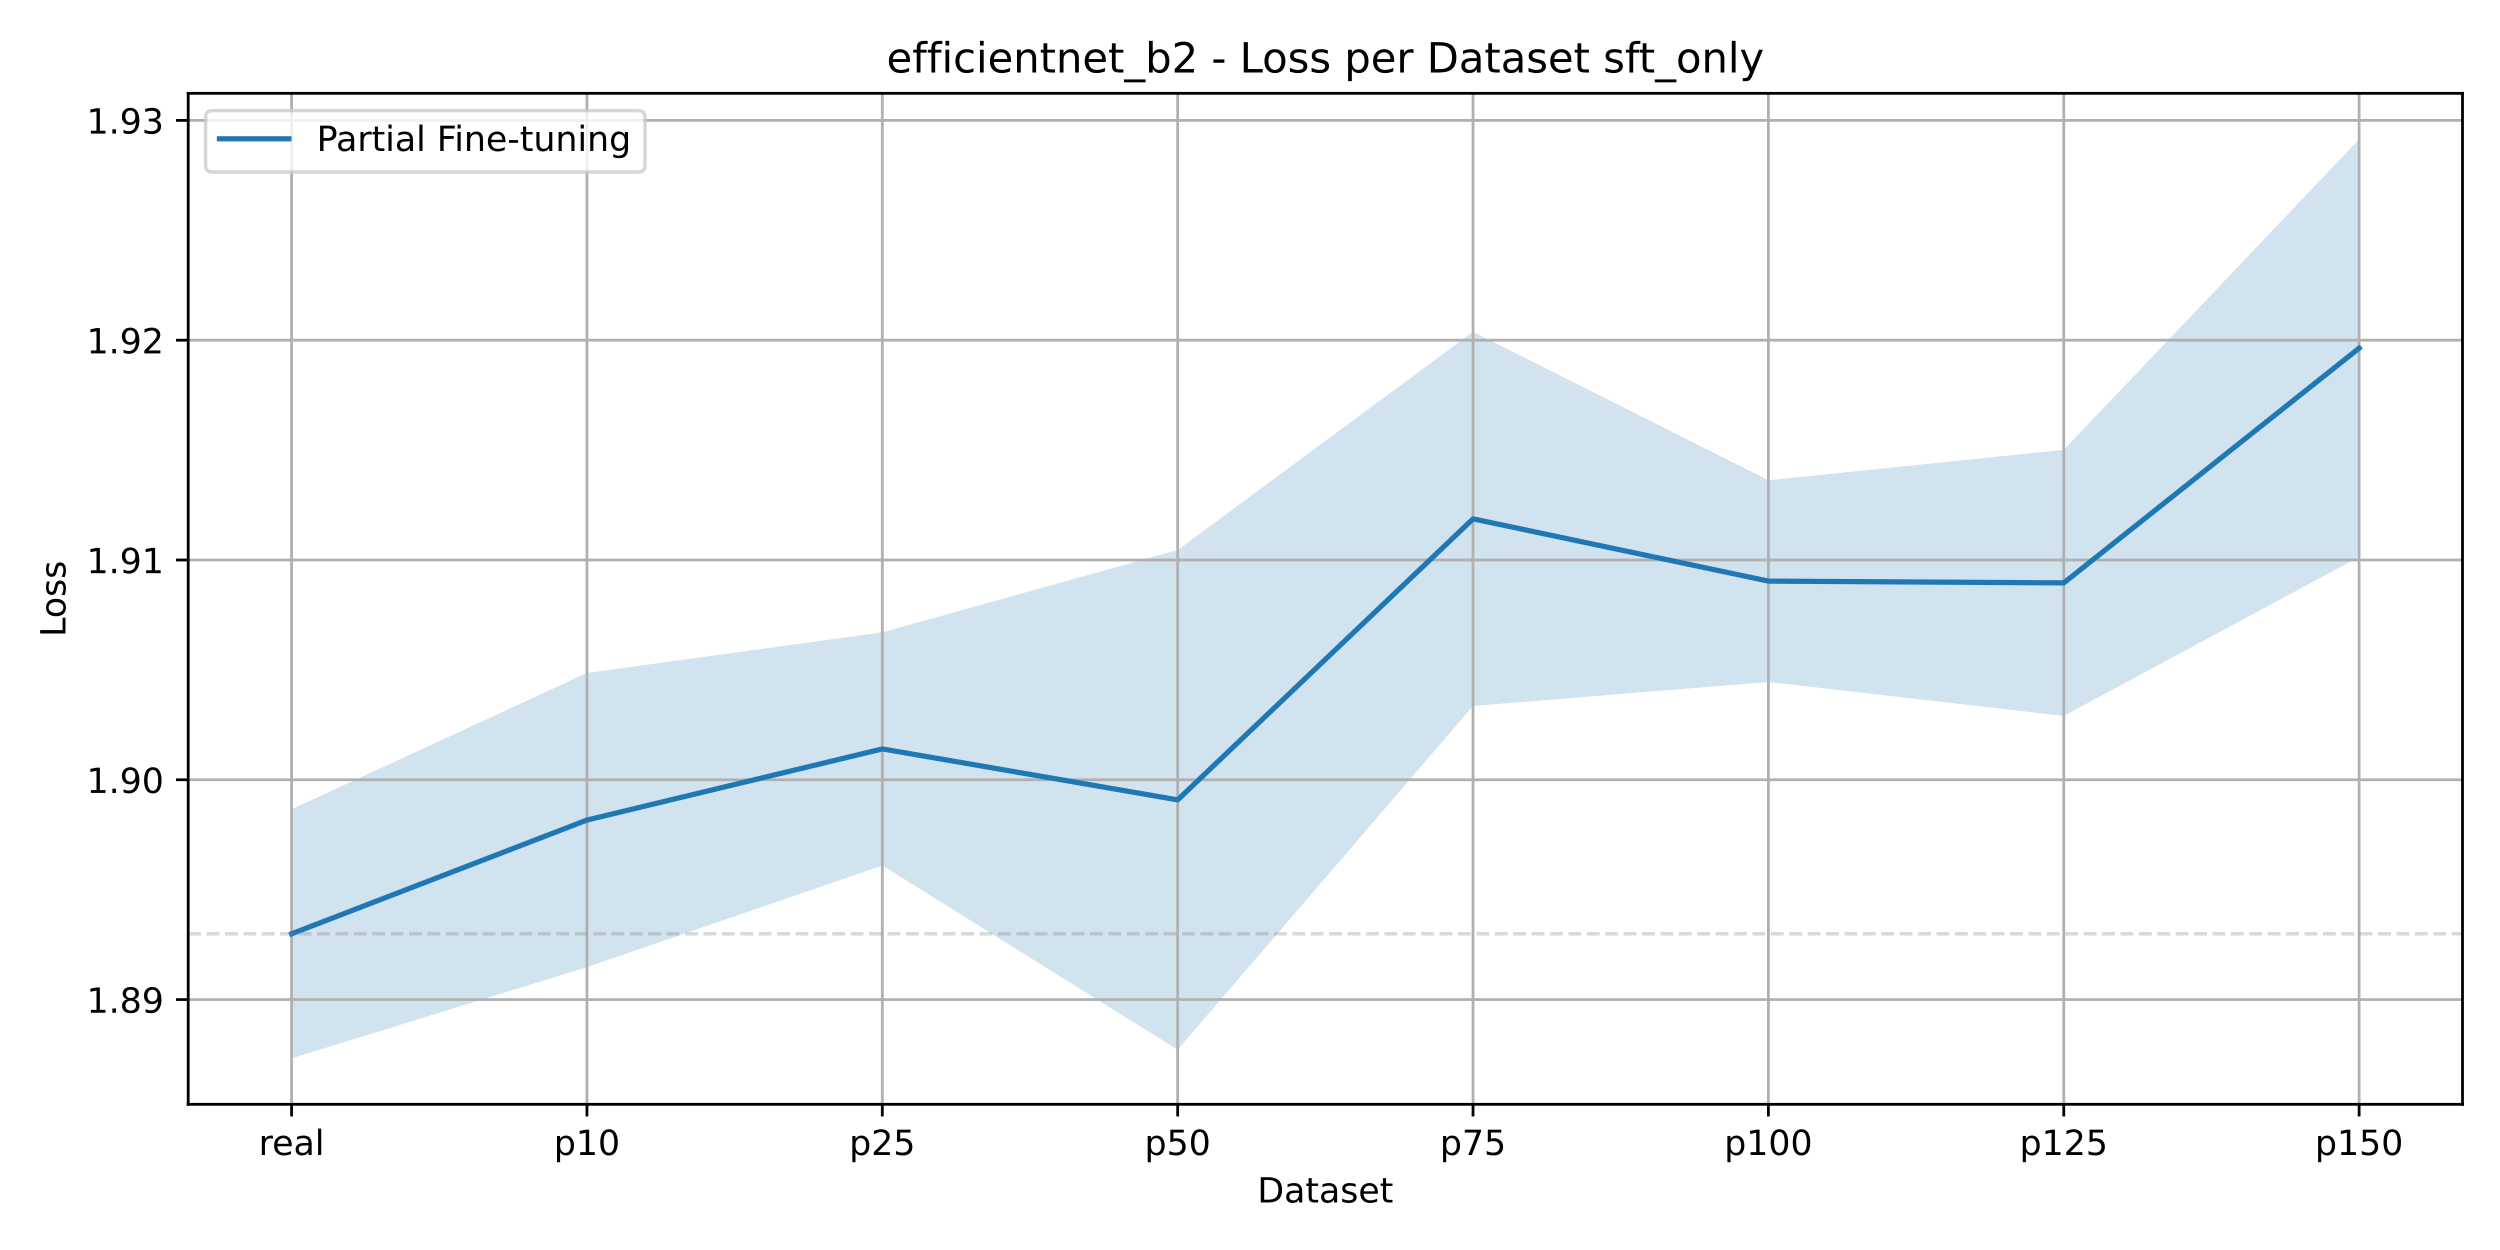
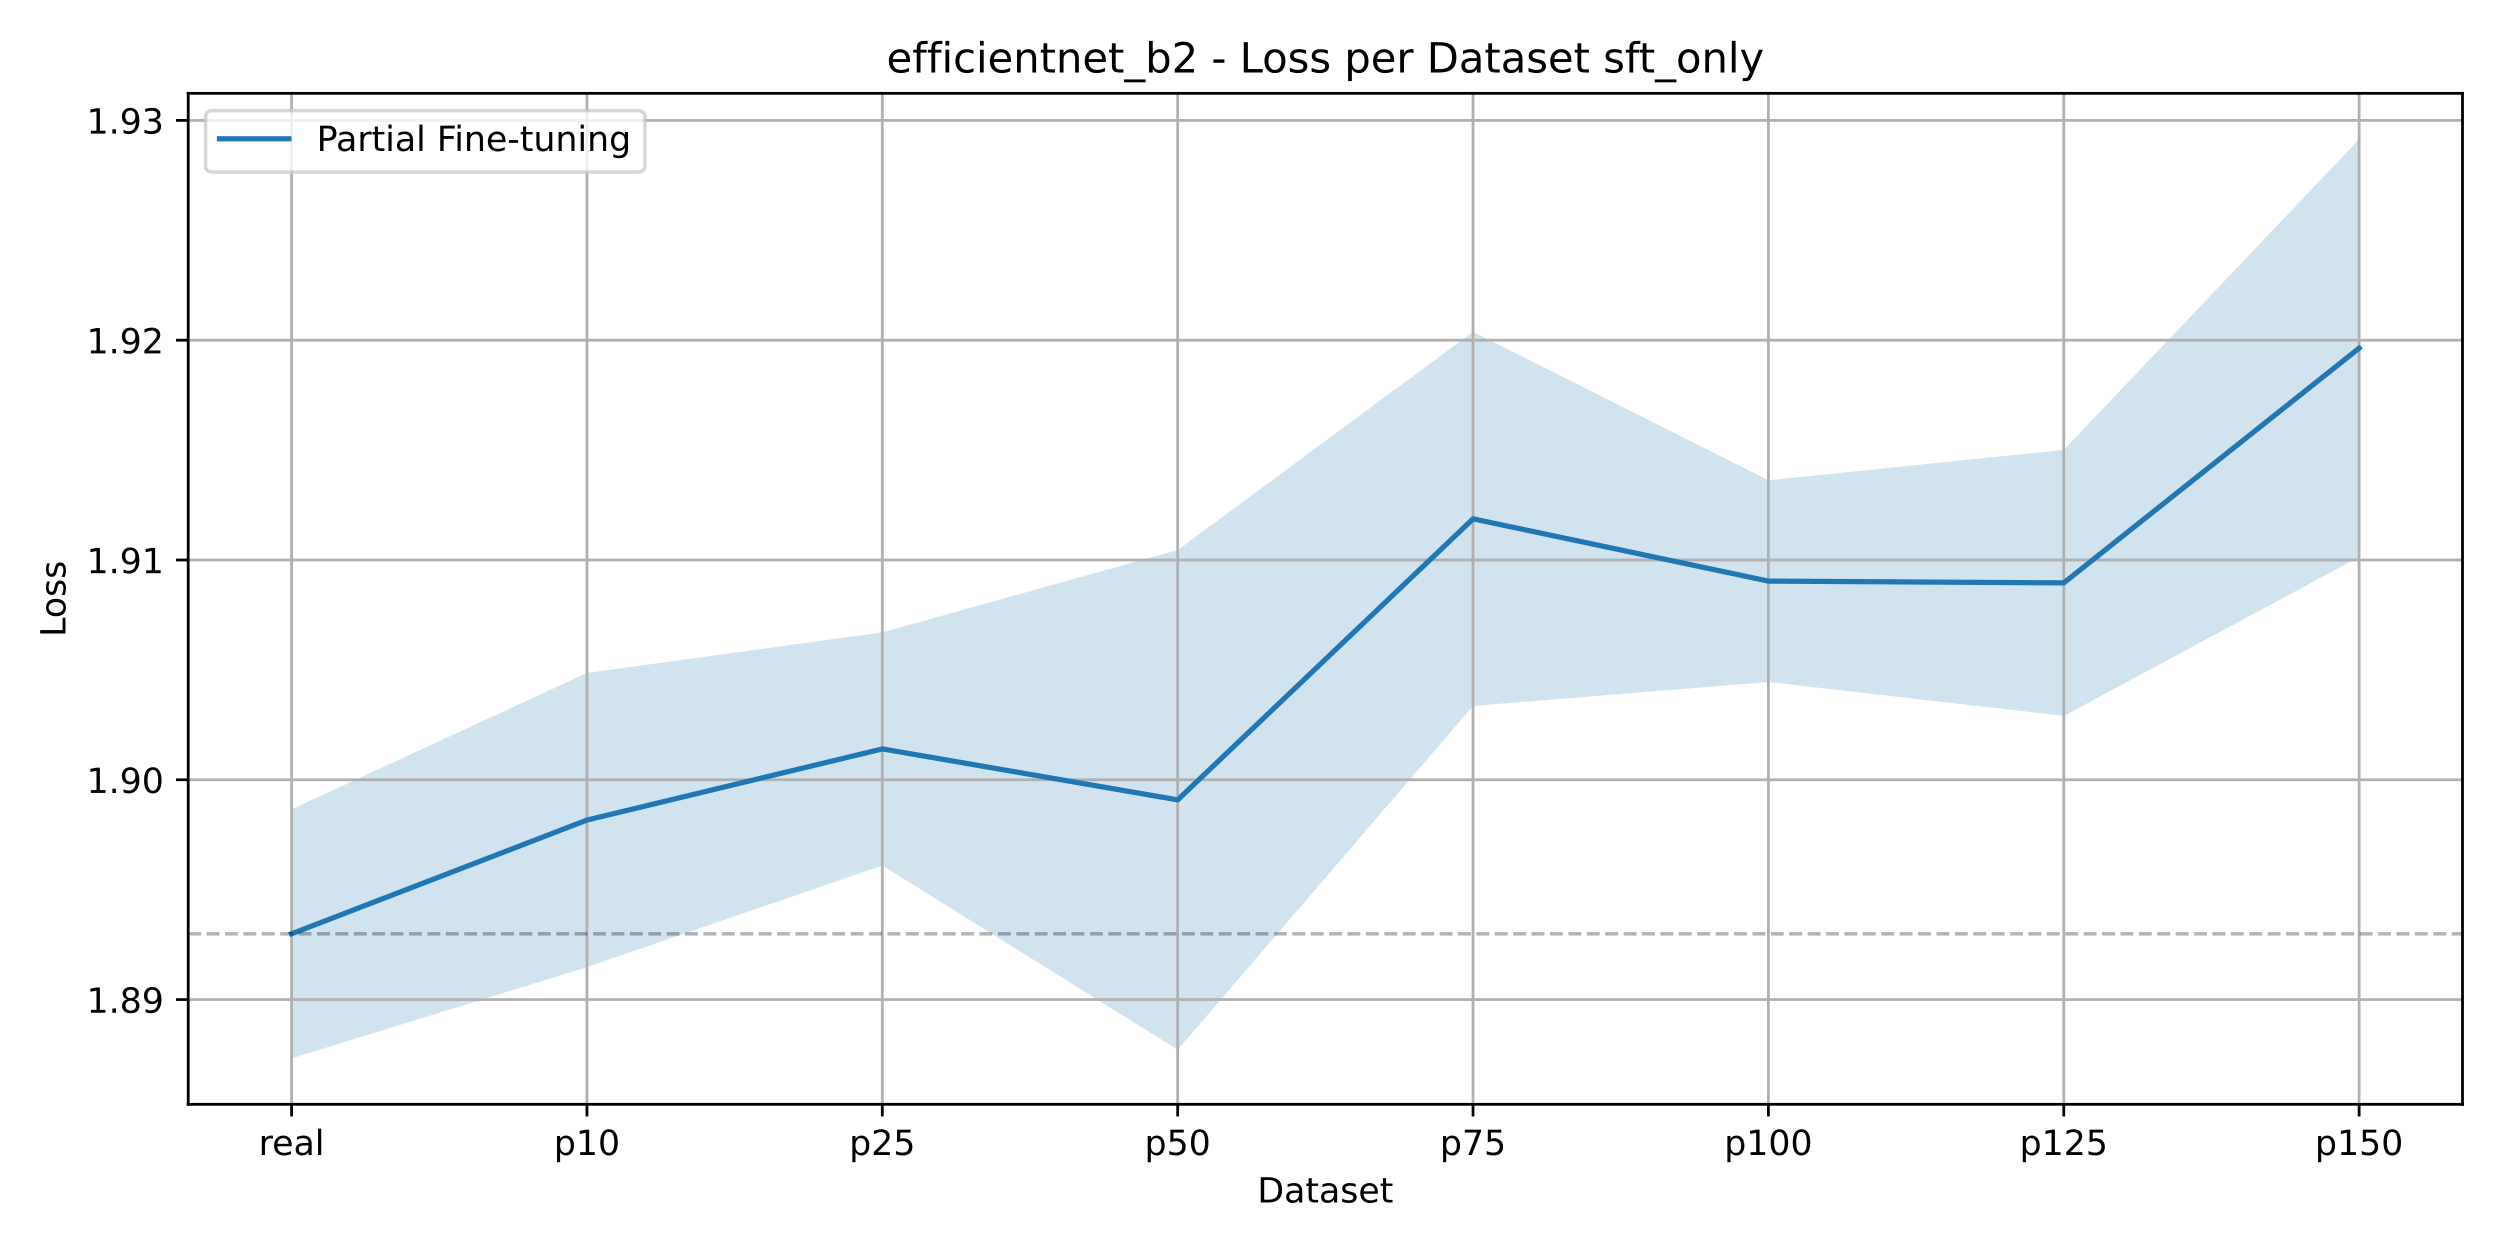
<svg xmlns="http://www.w3.org/2000/svg" xmlns:xlink="http://www.w3.org/1999/xlink" width="720pt" height="360pt" viewBox="0 0 720 360" version="1.1">
  <defs>
    <style type="text/css">*{stroke-linejoin: round; stroke-linecap: butt}</style>
  </defs>
  <g id="figure_1">
    <g id="patch_1">
      <path d="M 0 360  L 720 360  L 720 0  L 0 0  z " style="fill: #ffffff" />
    </g>
    <g id="axes_1">
      <g id="patch_2">
        <path d="M 54.2 318.04  L 709.2 318.04  L 709.2 26.88  L 54.2 26.88  z " style="fill: #ffffff" />
      </g>
      <g id="FillBetweenPolyCollection_1">
-         <path d="M 83.973 233.054  L 83.973 304.805  L 169.038 278.538  L 254.103 249.266  L 339.168 302.335  L 424.232 203.314  L 509.297 196.412  L 594.362 206.192  L 679.427 160.419  L 679.427 40.115  L 679.427 40.115  L 594.362 129.557  L 509.297 138.308  L 424.232 95.557  L 339.168 158.394  L 254.103 182.11  L 169.038 193.804  L 83.973 233.054  z " clip-path="url(#p0d54474fcb)" style="fill: #1f77b4; fill-opacity: 0.2" />
+         <path d="M 83.973 233.054  L 83.973 304.805  L 169.038 278.538  L 254.103 249.266  L 339.168 302.335  L 424.232 203.314  L 509.297 196.412  L 594.362 206.192  L 679.427 160.419  L 679.427 40.115  L 679.427 40.115  L 594.362 129.557  L 509.297 138.308  L 424.232 95.557  L 339.168 158.394  L 254.103 182.11  L 169.038 193.804  L 83.973 233.054  z " clip-path="url(#p2ba1352c79)" style="fill: #1f77b4; fill-opacity: 0.2" />
      </g>
      <g id="matplotlib.axis_1">
        <g id="xtick_1">
          <g id="line2d_1">
-             <path d="M 83.973 318.04  L 83.973 26.88  " clip-path="url(#p0d54474fcb)" style="fill: none; stroke: #b0b0b0; stroke-width: 0.8; stroke-linecap: square" />
+             <path d="M 83.973 318.04  L 83.973 26.88  " clip-path="url(#p2ba1352c79)" style="fill: none; stroke: #b0b0b0; stroke-width: 0.8; stroke-linecap: square" />
          </g>
          <g id="line2d_2">
            <defs>
-               <path id="m29ea67a7c9" d="M 0 0  L 0 3.5  " style="stroke: #000000; stroke-width: 0.8" />
+               <path id="m87d60ea9a9" d="M 0 0  L 0 3.5  " style="stroke: #000000; stroke-width: 0.8" />
            </defs>
            <g>
-               <use xlink:href="#m29ea67a7c9" x="83.973" y="318.04" style="stroke: #000000; stroke-width: 0.8" />
+               <use xlink:href="#m87d60ea9a9" x="83.973" y="318.04" style="stroke: #000000; stroke-width: 0.8" />
            </g>
          </g>
          <g id="text_1">
            <g transform="translate(74.50007 332.6384) scale(0.1 -0.1)">
              <defs>
                <path id="DejaVuSans-72" d="M 2631 2963  Q 2534 3019 2420 3045  Q 2306 3072 2169 3072  Q 1681 3072 1420 2755  Q 1159 2438 1159 1844  L 1159 0  L 581 0  L 581 3500  L 1159 3500  L 1159 2956  Q 1341 3275 1631 3429  Q 1922 3584 2338 3584  Q 2397 3584 2469 3576  Q 2541 3569 2628 3553  L 2631 2963  z " transform="scale(0.015625)" />
                <path id="DejaVuSans-65" d="M 3597 1894  L 3597 1613  L 953 1613  Q 991 1019 1311 708  Q 1631 397 2203 397  Q 2534 397 2845 478  Q 3156 559 3463 722  L 3463 178  Q 3153 47 2828 -22  Q 2503 -91 2169 -91  Q 1331 -91 842 396  Q 353 884 353 1716  Q 353 2575 817 3079  Q 1281 3584 2069 3584  Q 2775 3584 3186 3129  Q 3597 2675 3597 1894  z M 3022 2063  Q 3016 2534 2758 2815  Q 2500 3097 2075 3097  Q 1594 3097 1305 2825  Q 1016 2553 972 2059  L 3022 2063  z " transform="scale(0.015625)" />
                <path id="DejaVuSans-61" d="M 2194 1759  Q 1497 1759 1228 1600  Q 959 1441 959 1056  Q 959 750 1161 570  Q 1363 391 1709 391  Q 2188 391 2477 730  Q 2766 1069 2766 1631  L 2766 1759  L 2194 1759  z M 3341 1997  L 3341 0  L 2766 0  L 2766 531  Q 2569 213 2275 61  Q 1981 -91 1556 -91  Q 1019 -91 701 211  Q 384 513 384 1019  Q 384 1609 779 1909  Q 1175 2209 1959 2209  L 2766 2209  L 2766 2266  Q 2766 2663 2505 2880  Q 2244 3097 1772 3097  Q 1472 3097 1187 3025  Q 903 2953 641 2809  L 641 3341  Q 956 3463 1253 3523  Q 1550 3584 1831 3584  Q 2591 3584 2966 3190  Q 3341 2797 3341 1997  z " transform="scale(0.015625)" />
                <path id="DejaVuSans-6c" d="M 603 4863  L 1178 4863  L 1178 0  L 603 0  L 603 4863  z " transform="scale(0.015625)" />
              </defs>
              <use xlink:href="#DejaVuSans-72" />
              <use xlink:href="#DejaVuSans-65" transform="translate(38.86328 0)" />
              <use xlink:href="#DejaVuSans-61" transform="translate(100.3867 0)" />
              <use xlink:href="#DejaVuSans-6c" transform="translate(161.666 0)" />
            </g>
          </g>
        </g>
        <g id="xtick_2">
          <g id="line2d_3">
-             <path d="M 169.038 318.04  L 169.038 26.88  " clip-path="url(#p0d54474fcb)" style="fill: none; stroke: #b0b0b0; stroke-width: 0.8; stroke-linecap: square" />
+             <path d="M 169.038 318.04  L 169.038 26.88  " clip-path="url(#p2ba1352c79)" style="fill: none; stroke: #b0b0b0; stroke-width: 0.8; stroke-linecap: square" />
          </g>
          <g id="line2d_4">
            <g>
-               <use xlink:href="#m29ea67a7c9" x="169.038" y="318.04" style="stroke: #000000; stroke-width: 0.8" />
+               <use xlink:href="#m87d60ea9a9" x="169.038" y="318.04" style="stroke: #000000; stroke-width: 0.8" />
            </g>
          </g>
          <g id="text_2">
            <g transform="translate(159.5009 332.6384) scale(0.1 -0.1)">
              <defs>
                <path id="DejaVuSans-70" d="M 1159 525  L 1159 -1331  L 581 -1331  L 581 3500  L 1159 3500  L 1159 2969  Q 1341 3281 1617 3432  Q 1894 3584 2278 3584  Q 2916 3584 3314 3078  Q 3713 2572 3713 1747  Q 3713 922 3314 415  Q 2916 -91 2278 -91  Q 1894 -91 1617 61  Q 1341 213 1159 525  z M 3116 1747  Q 3116 2381 2855 2742  Q 2594 3103 2138 3103  Q 1681 3103 1420 2742  Q 1159 2381 1159 1747  Q 1159 1113 1420 752  Q 1681 391 2138 391  Q 2594 391 2855 752  Q 3116 1113 3116 1747  z " transform="scale(0.015625)" />
                <path id="DejaVuSans-31" d="M 794 531  L 1825 531  L 1825 4091  L 703 3866  L 703 4441  L 1819 4666  L 2450 4666  L 2450 531  L 3481 531  L 3481 0  L 794 0  L 794 531  z " transform="scale(0.015625)" />
                <path id="DejaVuSans-30" d="M 2034 4250  Q 1547 4250 1301 3770  Q 1056 3291 1056 2328  Q 1056 1369 1301 889  Q 1547 409 2034 409  Q 2525 409 2770 889  Q 3016 1369 3016 2328  Q 3016 3291 2770 3770  Q 2525 4250 2034 4250  z M 2034 4750  Q 2819 4750 3233 4129  Q 3647 3509 3647 2328  Q 3647 1150 3233 529  Q 2819 -91 2034 -91  Q 1250 -91 836 529  Q 422 1150 422 2328  Q 422 3509 836 4129  Q 1250 4750 2034 4750  z " transform="scale(0.015625)" />
              </defs>
              <use xlink:href="#DejaVuSans-70" />
              <use xlink:href="#DejaVuSans-31" transform="translate(63.47656 0)" />
              <use xlink:href="#DejaVuSans-30" transform="translate(127.0996 0)" />
            </g>
          </g>
        </g>
        <g id="xtick_3">
          <g id="line2d_5">
-             <path d="M 254.103 318.04  L 254.103 26.88  " clip-path="url(#p0d54474fcb)" style="fill: none; stroke: #b0b0b0; stroke-width: 0.8; stroke-linecap: square" />
+             <path d="M 254.103 318.04  L 254.103 26.88  " clip-path="url(#p2ba1352c79)" style="fill: none; stroke: #b0b0b0; stroke-width: 0.8; stroke-linecap: square" />
          </g>
          <g id="line2d_6">
            <g>
-               <use xlink:href="#m29ea67a7c9" x="254.103" y="318.04" style="stroke: #000000; stroke-width: 0.8" />
+               <use xlink:href="#m87d60ea9a9" x="254.103" y="318.04" style="stroke: #000000; stroke-width: 0.8" />
            </g>
          </g>
          <g id="text_3">
            <g transform="translate(244.5659 332.6384) scale(0.1 -0.1)">
              <defs>
                <path id="DejaVuSans-32" d="M 1228 531  L 3431 531  L 3431 0  L 469 0  L 469 531  Q 828 903 1448 1529  Q 2069 2156 2228 2338  Q 2531 2678 2651 2914  Q 2772 3150 2772 3378  Q 2772 3750 2511 3984  Q 2250 4219 1831 4219  Q 1534 4219 1204 4116  Q 875 4013 500 3803  L 500 4441  Q 881 4594 1212 4672  Q 1544 4750 1819 4750  Q 2544 4750 2975 4387  Q 3406 4025 3406 3419  Q 3406 3131 3298 2873  Q 3191 2616 2906 2266  Q 2828 2175 2409 1742  Q 1991 1309 1228 531  z " transform="scale(0.015625)" />
                <path id="DejaVuSans-35" d="M 691 4666  L 3169 4666  L 3169 4134  L 1269 4134  L 1269 2991  Q 1406 3038 1543 3061  Q 1681 3084 1819 3084  Q 2600 3084 3056 2656  Q 3513 2228 3513 1497  Q 3513 744 3044 326  Q 2575 -91 1722 -91  Q 1428 -91 1123 -41  Q 819 9 494 109  L 494 744  Q 775 591 1075 516  Q 1375 441 1709 441  Q 2250 441 2565 725  Q 2881 1009 2881 1497  Q 2881 1984 2565 2268  Q 2250 2553 1709 2553  Q 1456 2553 1204 2497  Q 953 2441 691 2322  L 691 4666  z " transform="scale(0.015625)" />
              </defs>
              <use xlink:href="#DejaVuSans-70" />
              <use xlink:href="#DejaVuSans-32" transform="translate(63.47656 0)" />
              <use xlink:href="#DejaVuSans-35" transform="translate(127.0996 0)" />
            </g>
          </g>
        </g>
        <g id="xtick_4">
          <g id="line2d_7">
-             <path d="M 339.168 318.04  L 339.168 26.88  " clip-path="url(#p0d54474fcb)" style="fill: none; stroke: #b0b0b0; stroke-width: 0.8; stroke-linecap: square" />
+             <path d="M 339.168 318.04  L 339.168 26.88  " clip-path="url(#p2ba1352c79)" style="fill: none; stroke: #b0b0b0; stroke-width: 0.8; stroke-linecap: square" />
          </g>
          <g id="line2d_8">
            <g>
-               <use xlink:href="#m29ea67a7c9" x="339.168" y="318.04" style="stroke: #000000; stroke-width: 0.8" />
+               <use xlink:href="#m87d60ea9a9" x="339.168" y="318.04" style="stroke: #000000; stroke-width: 0.8" />
            </g>
          </g>
          <g id="text_4">
            <g transform="translate(329.6308 332.6384) scale(0.1 -0.1)">
              <use xlink:href="#DejaVuSans-70" />
              <use xlink:href="#DejaVuSans-35" transform="translate(63.47656 0)" />
              <use xlink:href="#DejaVuSans-30" transform="translate(127.0996 0)" />
            </g>
          </g>
        </g>
        <g id="xtick_5">
          <g id="line2d_9">
-             <path d="M 424.232 318.04  L 424.232 26.88  " clip-path="url(#p0d54474fcb)" style="fill: none; stroke: #b0b0b0; stroke-width: 0.8; stroke-linecap: square" />
+             <path d="M 424.232 318.04  L 424.232 26.88  " clip-path="url(#p2ba1352c79)" style="fill: none; stroke: #b0b0b0; stroke-width: 0.8; stroke-linecap: square" />
          </g>
          <g id="line2d_10">
            <g>
-               <use xlink:href="#m29ea67a7c9" x="424.232" y="318.04" style="stroke: #000000; stroke-width: 0.8" />
+               <use xlink:href="#m87d60ea9a9" x="424.232" y="318.04" style="stroke: #000000; stroke-width: 0.8" />
            </g>
          </g>
          <g id="text_5">
            <g transform="translate(414.6957 332.6384) scale(0.1 -0.1)">
              <defs>
                <path id="DejaVuSans-37" d="M 525 4666  L 3525 4666  L 3525 4397  L 1831 0  L 1172 0  L 2766 4134  L 525 4134  L 525 4666  z " transform="scale(0.015625)" />
              </defs>
              <use xlink:href="#DejaVuSans-70" />
              <use xlink:href="#DejaVuSans-37" transform="translate(63.47656 0)" />
              <use xlink:href="#DejaVuSans-35" transform="translate(127.0996 0)" />
            </g>
          </g>
        </g>
        <g id="xtick_6">
          <g id="line2d_11">
-             <path d="M 509.297 318.04  L 509.297 26.88  " clip-path="url(#p0d54474fcb)" style="fill: none; stroke: #b0b0b0; stroke-width: 0.8; stroke-linecap: square" />
+             <path d="M 509.297 318.04  L 509.297 26.88  " clip-path="url(#p2ba1352c79)" style="fill: none; stroke: #b0b0b0; stroke-width: 0.8; stroke-linecap: square" />
          </g>
          <g id="line2d_12">
            <g>
-               <use xlink:href="#m29ea67a7c9" x="509.297" y="318.04" style="stroke: #000000; stroke-width: 0.8" />
+               <use xlink:href="#m87d60ea9a9" x="509.297" y="318.04" style="stroke: #000000; stroke-width: 0.8" />
            </g>
          </g>
          <g id="text_6">
            <g transform="translate(496.5794 332.6384) scale(0.1 -0.1)">
              <use xlink:href="#DejaVuSans-70" />
              <use xlink:href="#DejaVuSans-31" transform="translate(63.47656 0)" />
              <use xlink:href="#DejaVuSans-30" transform="translate(127.0996 0)" />
              <use xlink:href="#DejaVuSans-30" transform="translate(190.7227 0)" />
            </g>
          </g>
        </g>
        <g id="xtick_7">
          <g id="line2d_13">
-             <path d="M 594.362 318.04  L 594.362 26.88  " clip-path="url(#p0d54474fcb)" style="fill: none; stroke: #b0b0b0; stroke-width: 0.8; stroke-linecap: square" />
+             <path d="M 594.362 318.04  L 594.362 26.88  " clip-path="url(#p2ba1352c79)" style="fill: none; stroke: #b0b0b0; stroke-width: 0.8; stroke-linecap: square" />
          </g>
          <g id="line2d_14">
            <g>
-               <use xlink:href="#m29ea67a7c9" x="594.362" y="318.04" style="stroke: #000000; stroke-width: 0.8" />
+               <use xlink:href="#m87d60ea9a9" x="594.362" y="318.04" style="stroke: #000000; stroke-width: 0.8" />
            </g>
          </g>
          <g id="text_7">
            <g transform="translate(581.6444 332.6384) scale(0.1 -0.1)">
              <use xlink:href="#DejaVuSans-70" />
              <use xlink:href="#DejaVuSans-31" transform="translate(63.47656 0)" />
              <use xlink:href="#DejaVuSans-32" transform="translate(127.0996 0)" />
              <use xlink:href="#DejaVuSans-35" transform="translate(190.7227 0)" />
            </g>
          </g>
        </g>
        <g id="xtick_8">
          <g id="line2d_15">
-             <path d="M 679.427 318.04  L 679.427 26.88  " clip-path="url(#p0d54474fcb)" style="fill: none; stroke: #b0b0b0; stroke-width: 0.8; stroke-linecap: square" />
+             <path d="M 679.427 318.04  L 679.427 26.88  " clip-path="url(#p2ba1352c79)" style="fill: none; stroke: #b0b0b0; stroke-width: 0.8; stroke-linecap: square" />
          </g>
          <g id="line2d_16">
            <g>
-               <use xlink:href="#m29ea67a7c9" x="679.427" y="318.04" style="stroke: #000000; stroke-width: 0.8" />
+               <use xlink:href="#m87d60ea9a9" x="679.427" y="318.04" style="stroke: #000000; stroke-width: 0.8" />
            </g>
          </g>
          <g id="text_8">
            <g transform="translate(666.7093 332.6384) scale(0.1 -0.1)">
              <use xlink:href="#DejaVuSans-70" />
              <use xlink:href="#DejaVuSans-31" transform="translate(63.47656 0)" />
              <use xlink:href="#DejaVuSans-35" transform="translate(127.0996 0)" />
              <use xlink:href="#DejaVuSans-30" transform="translate(190.7227 0)" />
            </g>
          </g>
        </g>
        <g id="text_9">
          <g transform="translate(362.1203 346.3166) scale(0.1 -0.1)">
            <defs>
              <path id="DejaVuSans-44" d="M 1259 4147  L 1259 519  L 2022 519  Q 2988 519 3436 956  Q 3884 1394 3884 2338  Q 3884 3275 3436 3711  Q 2988 4147 2022 4147  L 1259 4147  z M 628 4666  L 1925 4666  Q 3281 4666 3915 4102  Q 4550 3538 4550 2338  Q 4550 1131 3912 565  Q 3275 0 1925 0  L 628 0  L 628 4666  z " transform="scale(0.015625)" />
              <path id="DejaVuSans-74" d="M 1172 4494  L 1172 3500  L 2356 3500  L 2356 3053  L 1172 3053  L 1172 1153  Q 1172 725 1289 603  Q 1406 481 1766 481  L 2356 481  L 2356 0  L 1766 0  Q 1100 0 847 248  Q 594 497 594 1153  L 594 3053  L 172 3053  L 172 3500  L 594 3500  L 594 4494  L 1172 4494  z " transform="scale(0.015625)" />
              <path id="DejaVuSans-73" d="M 2834 3397  L 2834 2853  Q 2591 2978 2328 3040  Q 2066 3103 1784 3103  Q 1356 3103 1142 2972  Q 928 2841 928 2578  Q 928 2378 1081 2264  Q 1234 2150 1697 2047  L 1894 2003  Q 2506 1872 2764 1633  Q 3022 1394 3022 966  Q 3022 478 2636 193  Q 2250 -91 1575 -91  Q 1294 -91 989 -36  Q 684 19 347 128  L 347 722  Q 666 556 975 473  Q 1284 391 1588 391  Q 1994 391 2212 530  Q 2431 669 2431 922  Q 2431 1156 2273 1281  Q 2116 1406 1581 1522  L 1381 1569  Q 847 1681 609 1914  Q 372 2147 372 2553  Q 372 3047 722 3315  Q 1072 3584 1716 3584  Q 2034 3584 2315 3537  Q 2597 3491 2834 3397  z " transform="scale(0.015625)" />
            </defs>
            <use xlink:href="#DejaVuSans-44" />
            <use xlink:href="#DejaVuSans-61" transform="translate(77.00195 0)" />
            <use xlink:href="#DejaVuSans-74" transform="translate(138.2812 0)" />
            <use xlink:href="#DejaVuSans-61" transform="translate(177.4902 0)" />
            <use xlink:href="#DejaVuSans-73" transform="translate(238.7695 0)" />
            <use xlink:href="#DejaVuSans-65" transform="translate(290.8691 0)" />
            <use xlink:href="#DejaVuSans-74" transform="translate(352.3926 0)" />
          </g>
        </g>
      </g>
      <g id="matplotlib.axis_2">
        <g id="ytick_1">
          <g id="line2d_17">
-             <path d="M 54.2 287.873  L 709.2 287.873  " clip-path="url(#p0d54474fcb)" style="fill: none; stroke: #b0b0b0; stroke-width: 0.8; stroke-linecap: square" />
+             <path d="M 54.2 287.873  L 709.2 287.873  " clip-path="url(#p2ba1352c79)" style="fill: none; stroke: #b0b0b0; stroke-width: 0.8; stroke-linecap: square" />
          </g>
          <g id="line2d_18">
            <defs>
-               <path id="mf637dfe0e2" d="M 0 0  L -3.5 0  " style="stroke: #000000; stroke-width: 0.8" />
+               <path id="m2794ef03dd" d="M 0 0  L -3.5 0  " style="stroke: #000000; stroke-width: 0.8" />
            </defs>
            <g>
-               <use xlink:href="#mf637dfe0e2" x="54.2" y="287.873" style="stroke: #000000; stroke-width: 0.8" />
+               <use xlink:href="#m2794ef03dd" x="54.2" y="287.873" style="stroke: #000000; stroke-width: 0.8" />
            </g>
          </g>
          <g id="text_10">
            <g transform="translate(24.93437 291.672) scale(0.1 -0.1)">
              <defs>
                <path id="DejaVuSans-2e" d="M 684 794  L 1344 794  L 1344 0  L 684 0  L 684 794  z " transform="scale(0.015625)" />
                <path id="DejaVuSans-38" d="M 2034 2216  Q 1584 2216 1326 1975  Q 1069 1734 1069 1313  Q 1069 891 1326 650  Q 1584 409 2034 409  Q 2484 409 2743 651  Q 3003 894 3003 1313  Q 3003 1734 2745 1975  Q 2488 2216 2034 2216  z M 1403 2484  Q 997 2584 770 2862  Q 544 3141 544 3541  Q 544 4100 942 4425  Q 1341 4750 2034 4750  Q 2731 4750 3128 4425  Q 3525 4100 3525 3541  Q 3525 3141 3298 2862  Q 3072 2584 2669 2484  Q 3125 2378 3379 2068  Q 3634 1759 3634 1313  Q 3634 634 3220 271  Q 2806 -91 2034 -91  Q 1263 -91 848 271  Q 434 634 434 1313  Q 434 1759 690 2068  Q 947 2378 1403 2484  z M 1172 3481  Q 1172 3119 1398 2916  Q 1625 2713 2034 2713  Q 2441 2713 2670 2916  Q 2900 3119 2900 3481  Q 2900 3844 2670 4047  Q 2441 4250 2034 4250  Q 1625 4250 1398 4047  Q 1172 3844 1172 3481  z " transform="scale(0.015625)" />
                <path id="DejaVuSans-39" d="M 703 97  L 703 672  Q 941 559 1184 500  Q 1428 441 1663 441  Q 2288 441 2617 861  Q 2947 1281 2994 2138  Q 2813 1869 2534 1725  Q 2256 1581 1919 1581  Q 1219 1581 811 2004  Q 403 2428 403 3163  Q 403 3881 828 4315  Q 1253 4750 1959 4750  Q 2769 4750 3195 4129  Q 3622 3509 3622 2328  Q 3622 1225 3098 567  Q 2575 -91 1691 -91  Q 1453 -91 1209 -44  Q 966 3 703 97  z M 1959 2075  Q 2384 2075 2632 2365  Q 2881 2656 2881 3163  Q 2881 3666 2632 3958  Q 2384 4250 1959 4250  Q 1534 4250 1286 3958  Q 1038 3666 1038 3163  Q 1038 2656 1286 2365  Q 1534 2075 1959 2075  z " transform="scale(0.015625)" />
              </defs>
              <use xlink:href="#DejaVuSans-31" />
              <use xlink:href="#DejaVuSans-2e" transform="translate(63.62305 0)" />
              <use xlink:href="#DejaVuSans-38" transform="translate(95.41016 0)" />
              <use xlink:href="#DejaVuSans-39" transform="translate(159.0332 0)" />
            </g>
          </g>
        </g>
        <g id="ytick_2">
          <g id="line2d_19">
-             <path d="M 54.2 224.573  L 709.2 224.573  " clip-path="url(#p0d54474fcb)" style="fill: none; stroke: #b0b0b0; stroke-width: 0.8; stroke-linecap: square" />
+             <path d="M 54.2 224.573  L 709.2 224.573  " clip-path="url(#p2ba1352c79)" style="fill: none; stroke: #b0b0b0; stroke-width: 0.8; stroke-linecap: square" />
          </g>
          <g id="line2d_20">
            <g>
-               <use xlink:href="#mf637dfe0e2" x="54.2" y="224.573" style="stroke: #000000; stroke-width: 0.8" />
+               <use xlink:href="#m2794ef03dd" x="54.2" y="224.573" style="stroke: #000000; stroke-width: 0.8" />
            </g>
          </g>
          <g id="text_11">
            <g transform="translate(24.93437 228.3723) scale(0.1 -0.1)">
              <use xlink:href="#DejaVuSans-31" />
              <use xlink:href="#DejaVuSans-2e" transform="translate(63.62305 0)" />
              <use xlink:href="#DejaVuSans-39" transform="translate(95.41016 0)" />
              <use xlink:href="#DejaVuSans-30" transform="translate(159.0332 0)" />
            </g>
          </g>
        </g>
        <g id="ytick_3">
          <g id="line2d_21">
-             <path d="M 54.2 161.273  L 709.2 161.273  " clip-path="url(#p0d54474fcb)" style="fill: none; stroke: #b0b0b0; stroke-width: 0.8; stroke-linecap: square" />
+             <path d="M 54.2 161.273  L 709.2 161.273  " clip-path="url(#p2ba1352c79)" style="fill: none; stroke: #b0b0b0; stroke-width: 0.8; stroke-linecap: square" />
          </g>
          <g id="line2d_22">
            <g>
-               <use xlink:href="#mf637dfe0e2" x="54.2" y="161.273" style="stroke: #000000; stroke-width: 0.8" />
+               <use xlink:href="#m2794ef03dd" x="54.2" y="161.273" style="stroke: #000000; stroke-width: 0.8" />
            </g>
          </g>
          <g id="text_12">
            <g transform="translate(24.93437 165.0727) scale(0.1 -0.1)">
              <use xlink:href="#DejaVuSans-31" />
              <use xlink:href="#DejaVuSans-2e" transform="translate(63.62305 0)" />
              <use xlink:href="#DejaVuSans-39" transform="translate(95.41016 0)" />
              <use xlink:href="#DejaVuSans-31" transform="translate(159.0332 0)" />
            </g>
          </g>
        </g>
        <g id="ytick_4">
          <g id="line2d_23">
-             <path d="M 54.2 97.974  L 709.2 97.974  " clip-path="url(#p0d54474fcb)" style="fill: none; stroke: #b0b0b0; stroke-width: 0.8; stroke-linecap: square" />
+             <path d="M 54.2 97.974  L 709.2 97.974  " clip-path="url(#p2ba1352c79)" style="fill: none; stroke: #b0b0b0; stroke-width: 0.8; stroke-linecap: square" />
          </g>
          <g id="line2d_24">
            <g>
-               <use xlink:href="#mf637dfe0e2" x="54.2" y="97.974" style="stroke: #000000; stroke-width: 0.8" />
+               <use xlink:href="#m2794ef03dd" x="54.2" y="97.974" style="stroke: #000000; stroke-width: 0.8" />
            </g>
          </g>
          <g id="text_13">
            <g transform="translate(24.93437 101.773) scale(0.1 -0.1)">
              <use xlink:href="#DejaVuSans-31" />
              <use xlink:href="#DejaVuSans-2e" transform="translate(63.62305 0)" />
              <use xlink:href="#DejaVuSans-39" transform="translate(95.41016 0)" />
              <use xlink:href="#DejaVuSans-32" transform="translate(159.0332 0)" />
            </g>
          </g>
        </g>
        <g id="ytick_5">
          <g id="line2d_25">
-             <path d="M 54.2 34.674  L 709.2 34.674  " clip-path="url(#p0d54474fcb)" style="fill: none; stroke: #b0b0b0; stroke-width: 0.8; stroke-linecap: square" />
+             <path d="M 54.2 34.674  L 709.2 34.674  " clip-path="url(#p2ba1352c79)" style="fill: none; stroke: #b0b0b0; stroke-width: 0.8; stroke-linecap: square" />
          </g>
          <g id="line2d_26">
            <g>
-               <use xlink:href="#mf637dfe0e2" x="54.2" y="34.674" style="stroke: #000000; stroke-width: 0.8" />
+               <use xlink:href="#m2794ef03dd" x="54.2" y="34.674" style="stroke: #000000; stroke-width: 0.8" />
            </g>
          </g>
          <g id="text_14">
            <g transform="translate(24.93437 38.47332) scale(0.1 -0.1)">
              <defs>
                <path id="DejaVuSans-33" d="M 2597 2516  Q 3050 2419 3304 2112  Q 3559 1806 3559 1356  Q 3559 666 3084 287  Q 2609 -91 1734 -91  Q 1441 -91 1130 -33  Q 819 25 488 141  L 488 750  Q 750 597 1062 519  Q 1375 441 1716 441  Q 2309 441 2620 675  Q 2931 909 2931 1356  Q 2931 1769 2642 2001  Q 2353 2234 1838 2234  L 1294 2234  L 1294 2753  L 1863 2753  Q 2328 2753 2575 2939  Q 2822 3125 2822 3475  Q 2822 3834 2567 4026  Q 2313 4219 1838 4219  Q 1578 4219 1281 4162  Q 984 4106 628 3988  L 628 4550  Q 988 4650 1302 4700  Q 1616 4750 1894 4750  Q 2613 4750 3031 4423  Q 3450 4097 3450 3541  Q 3450 3153 3228 2886  Q 3006 2619 2597 2516  z " transform="scale(0.015625)" />
              </defs>
              <use xlink:href="#DejaVuSans-31" />
              <use xlink:href="#DejaVuSans-2e" transform="translate(63.62305 0)" />
              <use xlink:href="#DejaVuSans-39" transform="translate(95.41016 0)" />
              <use xlink:href="#DejaVuSans-33" transform="translate(159.0332 0)" />
            </g>
          </g>
        </g>
        <g id="text_15">
          <g transform="translate(18.85469 183.4272) rotate(-90) scale(0.1 -0.1)">
            <defs>
              <path id="DejaVuSans-4c" d="M 628 4666  L 1259 4666  L 1259 531  L 3531 531  L 3531 0  L 628 0  L 628 4666  z " transform="scale(0.015625)" />
              <path id="DejaVuSans-6f" d="M 1959 3097  Q 1497 3097 1228 2736  Q 959 2375 959 1747  Q 959 1119 1226 758  Q 1494 397 1959 397  Q 2419 397 2687 759  Q 2956 1122 2956 1747  Q 2956 2369 2687 2733  Q 2419 3097 1959 3097  z M 1959 3584  Q 2709 3584 3137 3096  Q 3566 2609 3566 1747  Q 3566 888 3137 398  Q 2709 -91 1959 -91  Q 1206 -91 779 398  Q 353 888 353 1747  Q 353 2609 779 3096  Q 1206 3584 1959 3584  z " transform="scale(0.015625)" />
            </defs>
            <use xlink:href="#DejaVuSans-4c" />
            <use xlink:href="#DejaVuSans-6f" transform="translate(53.96289 0)" />
            <use xlink:href="#DejaVuSans-73" transform="translate(115.1445 0)" />
            <use xlink:href="#DejaVuSans-73" transform="translate(167.2441 0)" />
          </g>
        </g>
      </g>
      <g id="line2d_27">
-         <path d="M 83.973 268.93  L 169.038 236.171  L 254.103 215.688  L 339.168 230.365  L 424.232 149.435  L 509.297 167.36  L 594.362 167.874  L 679.427 100.267  " clip-path="url(#p0d54474fcb)" style="fill: none; stroke: #1f77b4; stroke-width: 1.5; stroke-linecap: square" />
+         <path d="M 83.973 268.93  L 169.038 236.171  L 254.103 215.688  L 339.168 230.365  L 424.232 149.435  L 509.297 167.36  L 594.362 167.874  L 679.427 100.267  " clip-path="url(#p2ba1352c79)" style="fill: none; stroke: #1f77b4; stroke-width: 1.5; stroke-linecap: square" />
      </g>
      <g id="line2d_28">
-         <path d="M 54.2 268.93  L 709.2 268.93  " clip-path="url(#p0d54474fcb)" style="fill: none; stroke-dasharray: 3.7,1.6; stroke-dashoffset: 0; stroke: #808080; stroke-opacity: 0.3" />
+         <path d="M 54.2 268.93  L 709.2 268.93  " clip-path="url(#p2ba1352c79)" style="fill: none; stroke-dasharray: 3.7,1.6; stroke-dashoffset: 0; stroke: #000000; stroke-opacity: 0.3" />
      </g>
      <g id="patch_3">
        <path d="M 54.2 318.04  L 54.2 26.88  " style="fill: none; stroke: #000000; stroke-width: 0.8; stroke-linejoin: miter; stroke-linecap: square" />
      </g>
      <g id="patch_4">
        <path d="M 709.2 318.04  L 709.2 26.88  " style="fill: none; stroke: #000000; stroke-width: 0.8; stroke-linejoin: miter; stroke-linecap: square" />
      </g>
      <g id="patch_5">
        <path d="M 54.2 318.04  L 709.2 318.04  " style="fill: none; stroke: #000000; stroke-width: 0.8; stroke-linejoin: miter; stroke-linecap: square" />
      </g>
      <g id="patch_6">
        <path d="M 54.2 26.88  L 709.2 26.88  " style="fill: none; stroke: #000000; stroke-width: 0.8; stroke-linejoin: miter; stroke-linecap: square" />
      </g>
      <g id="text_16">
        <g transform="translate(255.3316 20.88) scale(0.12 -0.12)">
          <defs>
            <path id="DejaVuSans-66" d="M 2375 4863  L 2375 4384  L 1825 4384  Q 1516 4384 1395 4259  Q 1275 4134 1275 3809  L 1275 3500  L 2222 3500  L 2222 3053  L 1275 3053  L 1275 0  L 697 0  L 697 3053  L 147 3053  L 147 3500  L 697 3500  L 697 3744  Q 697 4328 969 4595  Q 1241 4863 1831 4863  L 2375 4863  z " transform="scale(0.015625)" />
            <path id="DejaVuSans-69" d="M 603 3500  L 1178 3500  L 1178 0  L 603 0  L 603 3500  z M 603 4863  L 1178 4863  L 1178 4134  L 603 4134  L 603 4863  z " transform="scale(0.015625)" />
            <path id="DejaVuSans-63" d="M 3122 3366  L 3122 2828  Q 2878 2963 2633 3030  Q 2388 3097 2138 3097  Q 1578 3097 1268 2742  Q 959 2388 959 1747  Q 959 1106 1268 751  Q 1578 397 2138 397  Q 2388 397 2633 464  Q 2878 531 3122 666  L 3122 134  Q 2881 22 2623 -34  Q 2366 -91 2075 -91  Q 1284 -91 818 406  Q 353 903 353 1747  Q 353 2603 823 3093  Q 1294 3584 2113 3584  Q 2378 3584 2631 3529  Q 2884 3475 3122 3366  z " transform="scale(0.015625)" />
            <path id="DejaVuSans-6e" d="M 3513 2113  L 3513 0  L 2938 0  L 2938 2094  Q 2938 2591 2744 2837  Q 2550 3084 2163 3084  Q 1697 3084 1428 2787  Q 1159 2491 1159 1978  L 1159 0  L 581 0  L 581 3500  L 1159 3500  L 1159 2956  Q 1366 3272 1645 3428  Q 1925 3584 2291 3584  Q 2894 3584 3203 3211  Q 3513 2838 3513 2113  z " transform="scale(0.015625)" />
            <path id="DejaVuSans-5f" d="M 3263 -1063  L 3263 -1509  L -63 -1509  L -63 -1063  L 3263 -1063  z " transform="scale(0.015625)" />
            <path id="DejaVuSans-62" d="M 3116 1747  Q 3116 2381 2855 2742  Q 2594 3103 2138 3103  Q 1681 3103 1420 2742  Q 1159 2381 1159 1747  Q 1159 1113 1420 752  Q 1681 391 2138 391  Q 2594 391 2855 752  Q 3116 1113 3116 1747  z M 1159 2969  Q 1341 3281 1617 3432  Q 1894 3584 2278 3584  Q 2916 3584 3314 3078  Q 3713 2572 3713 1747  Q 3713 922 3314 415  Q 2916 -91 2278 -91  Q 1894 -91 1617 61  Q 1341 213 1159 525  L 1159 0  L 581 0  L 581 4863  L 1159 4863  L 1159 2969  z " transform="scale(0.015625)" />
            <path id="DejaVuSans-20" transform="scale(0.015625)" />
            <path id="DejaVuSans-2d" d="M 313 2009  L 1997 2009  L 1997 1497  L 313 1497  L 313 2009  z " transform="scale(0.015625)" />
            <path id="DejaVuSans-79" d="M 2059 -325  Q 1816 -950 1584 -1140  Q 1353 -1331 966 -1331  L 506 -1331  L 506 -850  L 844 -850  Q 1081 -850 1212 -737  Q 1344 -625 1503 -206  L 1606 56  L 191 3500  L 800 3500  L 1894 763  L 2988 3500  L 3597 3500  L 2059 -325  z " transform="scale(0.015625)" />
          </defs>
          <use xlink:href="#DejaVuSans-65" />
          <use xlink:href="#DejaVuSans-66" transform="translate(61.52344 0)" />
          <use xlink:href="#DejaVuSans-66" transform="translate(96.72852 0)" />
          <use xlink:href="#DejaVuSans-69" transform="translate(131.9336 0)" />
          <use xlink:href="#DejaVuSans-63" transform="translate(159.7168 0)" />
          <use xlink:href="#DejaVuSans-69" transform="translate(214.6973 0)" />
          <use xlink:href="#DejaVuSans-65" transform="translate(242.4805 0)" />
          <use xlink:href="#DejaVuSans-6e" transform="translate(304.0039 0)" />
          <use xlink:href="#DejaVuSans-74" transform="translate(367.3828 0)" />
          <use xlink:href="#DejaVuSans-6e" transform="translate(406.5918 0)" />
          <use xlink:href="#DejaVuSans-65" transform="translate(469.9707 0)" />
          <use xlink:href="#DejaVuSans-74" transform="translate(531.4941 0)" />
          <use xlink:href="#DejaVuSans-5f" transform="translate(570.7031 0)" />
          <use xlink:href="#DejaVuSans-62" transform="translate(620.7031 0)" />
          <use xlink:href="#DejaVuSans-32" transform="translate(684.1797 0)" />
          <use xlink:href="#DejaVuSans-20" transform="translate(747.8027 0)" />
          <use xlink:href="#DejaVuSans-2d" transform="translate(779.5898 0)" />
          <use xlink:href="#DejaVuSans-20" transform="translate(815.6738 0)" />
          <use xlink:href="#DejaVuSans-4c" transform="translate(847.4609 0)" />
          <use xlink:href="#DejaVuSans-6f" transform="translate(901.4238 0)" />
          <use xlink:href="#DejaVuSans-73" transform="translate(962.6055 0)" />
          <use xlink:href="#DejaVuSans-73" transform="translate(1014.705 0)" />
          <use xlink:href="#DejaVuSans-20" transform="translate(1066.805 0)" />
          <use xlink:href="#DejaVuSans-70" transform="translate(1098.592 0)" />
          <use xlink:href="#DejaVuSans-65" transform="translate(1162.068 0)" />
          <use xlink:href="#DejaVuSans-72" transform="translate(1223.592 0)" />
          <use xlink:href="#DejaVuSans-20" transform="translate(1264.705 0)" />
          <use xlink:href="#DejaVuSans-44" transform="translate(1296.492 0)" />
          <use xlink:href="#DejaVuSans-61" transform="translate(1373.494 0)" />
          <use xlink:href="#DejaVuSans-74" transform="translate(1434.773 0)" />
          <use xlink:href="#DejaVuSans-61" transform="translate(1473.982 0)" />
          <use xlink:href="#DejaVuSans-73" transform="translate(1535.262 0)" />
          <use xlink:href="#DejaVuSans-65" transform="translate(1587.361 0)" />
          <use xlink:href="#DejaVuSans-74" transform="translate(1648.885 0)" />
          <use xlink:href="#DejaVuSans-20" transform="translate(1688.094 0)" />
          <use xlink:href="#DejaVuSans-73" transform="translate(1719.881 0)" />
          <use xlink:href="#DejaVuSans-66" transform="translate(1771.98 0)" />
          <use xlink:href="#DejaVuSans-74" transform="translate(1805.436 0)" />
          <use xlink:href="#DejaVuSans-5f" transform="translate(1844.645 0)" />
          <use xlink:href="#DejaVuSans-6f" transform="translate(1894.645 0)" />
          <use xlink:href="#DejaVuSans-6e" transform="translate(1955.826 0)" />
          <use xlink:href="#DejaVuSans-6c" transform="translate(2019.205 0)" />
          <use xlink:href="#DejaVuSans-79" transform="translate(2046.988 0)" />
        </g>
      </g>
      <g id="legend_1">
        <g id="patch_7">
          <path d="M 61.2 49.558  L 183.764 49.558  Q 185.764 49.558 185.764 47.558  L 185.764 33.88  Q 185.764 31.88 183.764 31.88  L 61.2 31.88  Q 59.2 31.88 59.2 33.88  L 59.2 47.558  Q 59.2 49.558 61.2 49.558  z " style="fill: #ffffff; opacity: 0.8; stroke: #cccccc; stroke-linejoin: miter" />
        </g>
        <g id="line2d_29">
          <path d="M 63.2 39.978  L 73.2 39.978  L 83.2 39.978  " style="fill: none; stroke: #1f77b4; stroke-width: 1.5; stroke-linecap: square" />
        </g>
        <g id="text_17">
          <g transform="translate(91.2 43.47844) scale(0.1 -0.1)">
            <defs>
              <path id="DejaVuSans-50" d="M 1259 4147  L 1259 2394  L 2053 2394  Q 2494 2394 2734 2622  Q 2975 2850 2975 3272  Q 2975 3691 2734 3919  Q 2494 4147 2053 4147  L 1259 4147  z M 628 4666  L 2053 4666  Q 2838 4666 3239 4311  Q 3641 3956 3641 3272  Q 3641 2581 3239 2228  Q 2838 1875 2053 1875  L 1259 1875  L 1259 0  L 628 0  L 628 4666  z " transform="scale(0.015625)" />
              <path id="DejaVuSans-46" d="M 628 4666  L 3309 4666  L 3309 4134  L 1259 4134  L 1259 2759  L 3109 2759  L 3109 2228  L 1259 2228  L 1259 0  L 628 0  L 628 4666  z " transform="scale(0.015625)" />
              <path id="DejaVuSans-75" d="M 544 1381  L 544 3500  L 1119 3500  L 1119 1403  Q 1119 906 1312 657  Q 1506 409 1894 409  Q 2359 409 2629 706  Q 2900 1003 2900 1516  L 2900 3500  L 3475 3500  L 3475 0  L 2900 0  L 2900 538  Q 2691 219 2414 64  Q 2138 -91 1772 -91  Q 1169 -91 856 284  Q 544 659 544 1381  z M 1991 3584  L 1991 3584  z " transform="scale(0.015625)" />
              <path id="DejaVuSans-67" d="M 2906 1791  Q 2906 2416 2648 2759  Q 2391 3103 1925 3103  Q 1463 3103 1205 2759  Q 947 2416 947 1791  Q 947 1169 1205 825  Q 1463 481 1925 481  Q 2391 481 2648 825  Q 2906 1169 2906 1791  z M 3481 434  Q 3481 -459 3084 -895  Q 2688 -1331 1869 -1331  Q 1566 -1331 1297 -1286  Q 1028 -1241 775 -1147  L 775 -588  Q 1028 -725 1275 -790  Q 1522 -856 1778 -856  Q 2344 -856 2625 -561  Q 2906 -266 2906 331  L 2906 616  Q 2728 306 2450 153  Q 2172 0 1784 0  Q 1141 0 747 490  Q 353 981 353 1791  Q 353 2603 747 3093  Q 1141 3584 1784 3584  Q 2172 3584 2450 3431  Q 2728 3278 2906 2969  L 2906 3500  L 3481 3500  L 3481 434  z " transform="scale(0.015625)" />
            </defs>
            <use xlink:href="#DejaVuSans-50" />
            <use xlink:href="#DejaVuSans-61" transform="translate(55.80273 0)" />
            <use xlink:href="#DejaVuSans-72" transform="translate(117.082 0)" />
            <use xlink:href="#DejaVuSans-74" transform="translate(158.1953 0)" />
            <use xlink:href="#DejaVuSans-69" transform="translate(197.4043 0)" />
            <use xlink:href="#DejaVuSans-61" transform="translate(225.1875 0)" />
            <use xlink:href="#DejaVuSans-6c" transform="translate(286.4668 0)" />
            <use xlink:href="#DejaVuSans-20" transform="translate(314.25 0)" />
            <use xlink:href="#DejaVuSans-46" transform="translate(346.0371 0)" />
            <use xlink:href="#DejaVuSans-69" transform="translate(396.3066 0)" />
            <use xlink:href="#DejaVuSans-6e" transform="translate(424.0898 0)" />
            <use xlink:href="#DejaVuSans-65" transform="translate(487.4688 0)" />
            <use xlink:href="#DejaVuSans-2d" transform="translate(548.9922 0)" />
            <use xlink:href="#DejaVuSans-74" transform="translate(585.0762 0)" />
            <use xlink:href="#DejaVuSans-75" transform="translate(624.2852 0)" />
            <use xlink:href="#DejaVuSans-6e" transform="translate(687.6641 0)" />
            <use xlink:href="#DejaVuSans-69" transform="translate(751.043 0)" />
            <use xlink:href="#DejaVuSans-6e" transform="translate(778.8262 0)" />
            <use xlink:href="#DejaVuSans-67" transform="translate(842.2051 0)" />
          </g>
        </g>
      </g>
    </g>
  </g>
  <defs>
-     <clipPath id="p0d54474fcb">
+     <clipPath id="p2ba1352c79">
      <rect x="54.2" y="26.88" width="655" height="291.16" />
    </clipPath>
  </defs>
</svg>
